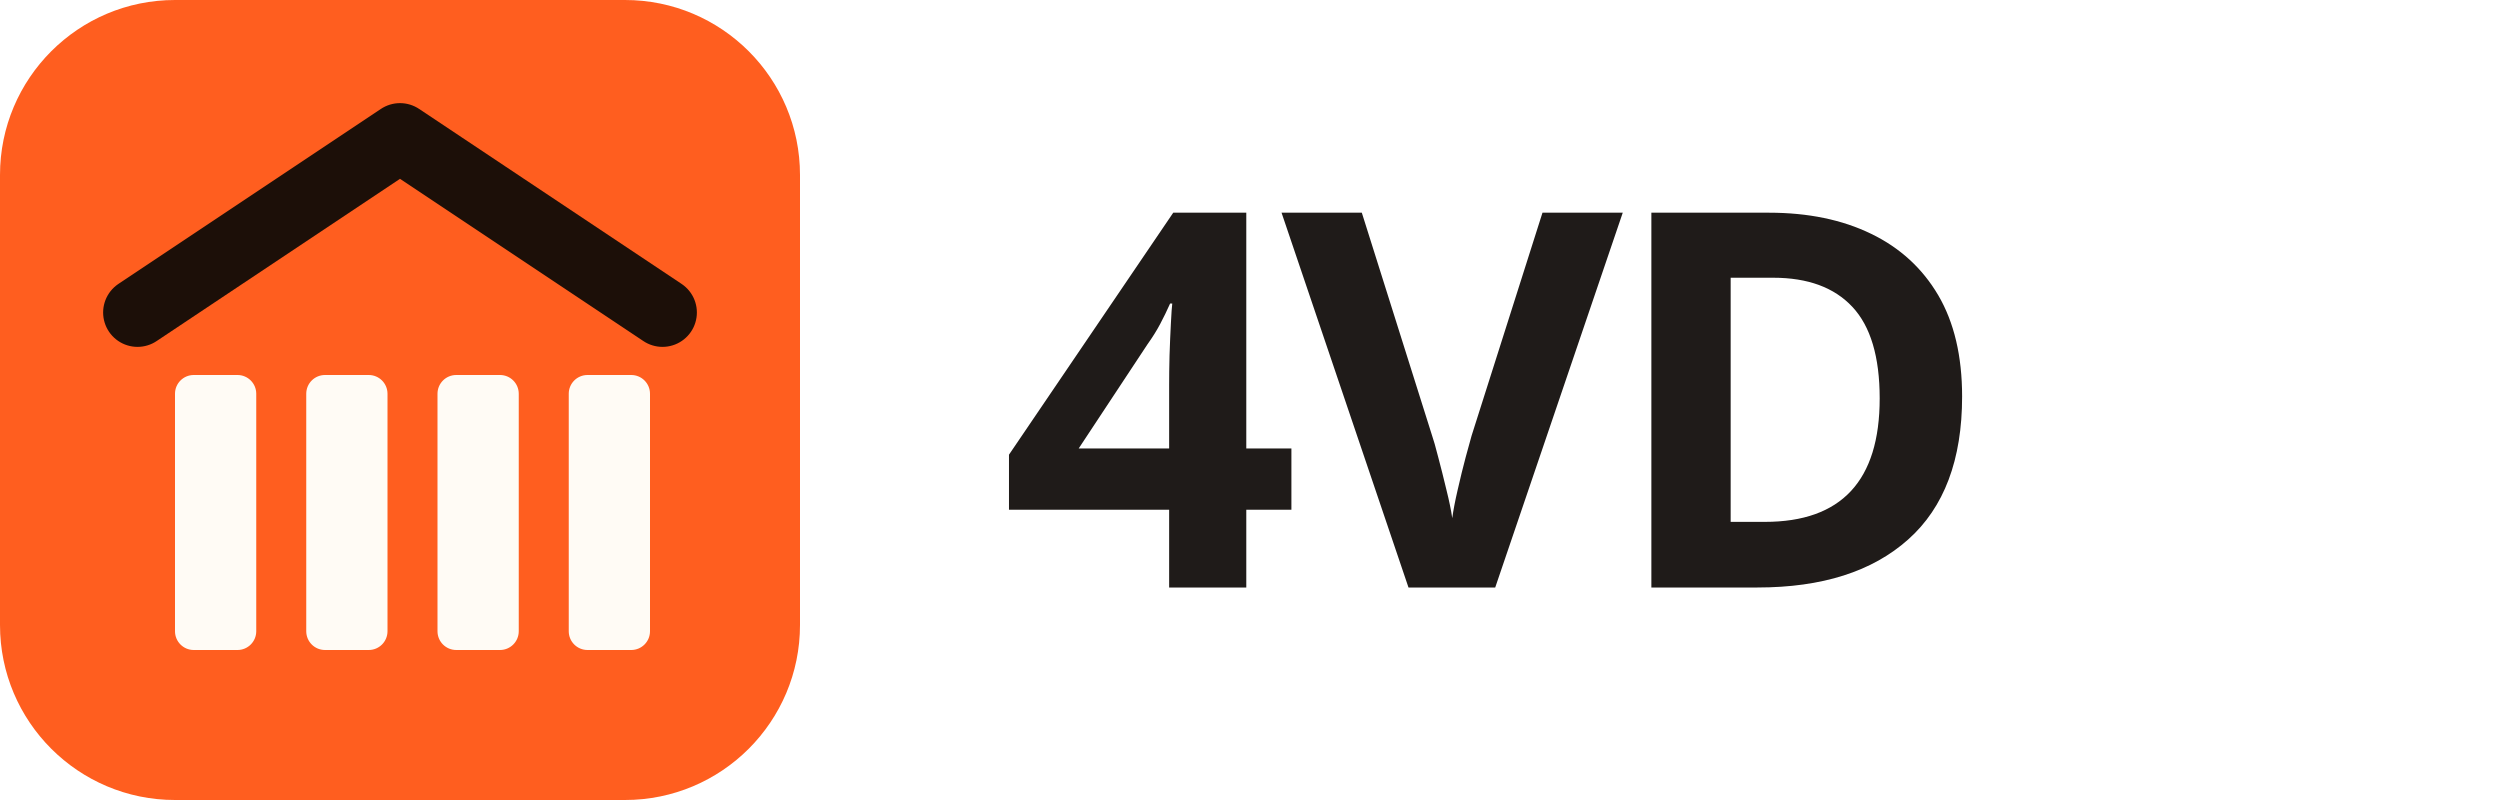
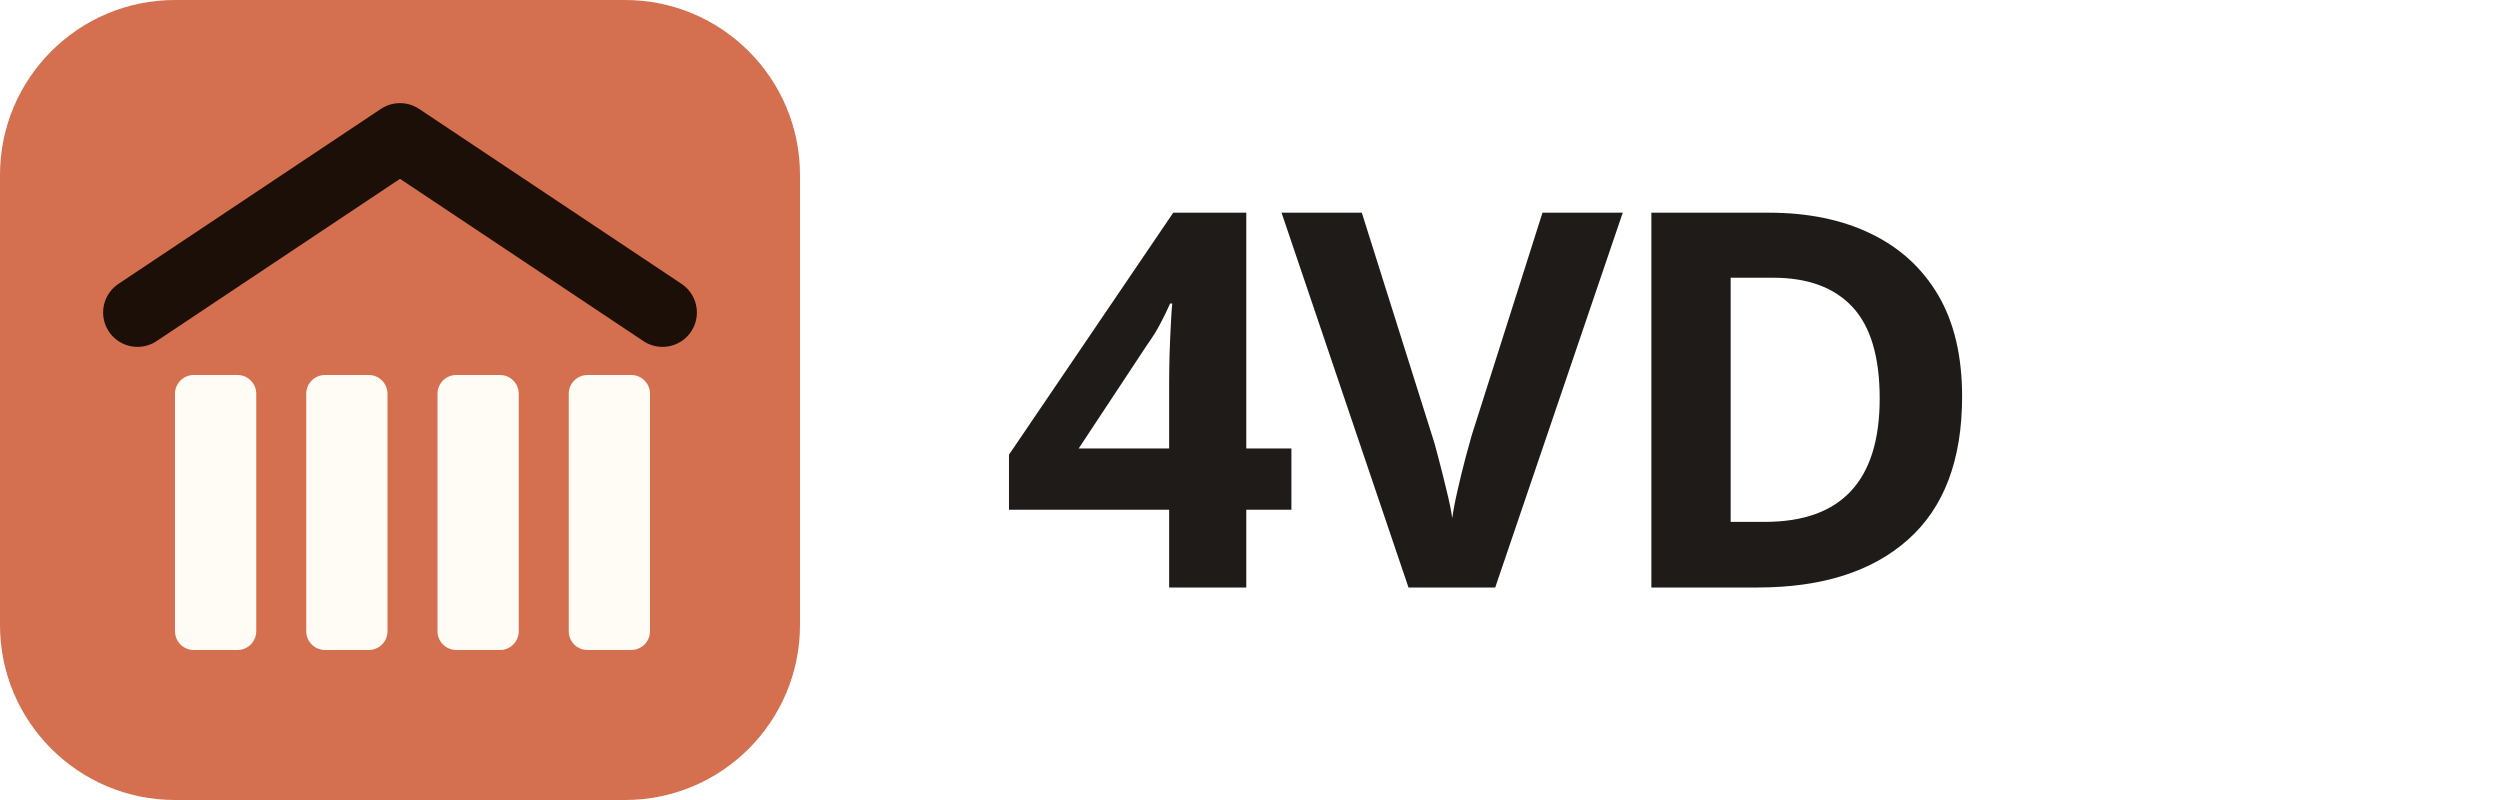
<svg xmlns="http://www.w3.org/2000/svg" viewBox="0 0 200 64" role="img" aria-label="4VD">
-   <rect width="64" height="64" rx="14" fill="#FF5E1F" />
+   <rect width="64" height="64" rx="14" fill="#D4704F" />
  <path d="M11 25 L32 11 L53 25" fill="none" stroke="#1C0F08" stroke-width="5.5" stroke-linecap="round" stroke-linejoin="round" />
  <rect x="14" y="30" width="6.5" height="22" rx="1.5" fill="#FFFBF5" />
  <rect x="24.5" y="30" width="6.5" height="22" rx="1.5" fill="#FFFBF5" />
  <rect x="35" y="30" width="6.5" height="22" rx="1.5" fill="#FFFBF5" />
  <rect x="45.5" y="30" width="6.5" height="22" rx="1.5" fill="#FFFBF5" />
  <text x="80" y="47" font-family="'Hanken Grotesk', sans-serif" font-weight="700" font-size="42" letter-spacing="-1.5" fill="#1F1B19">4VD</text>
</svg>
